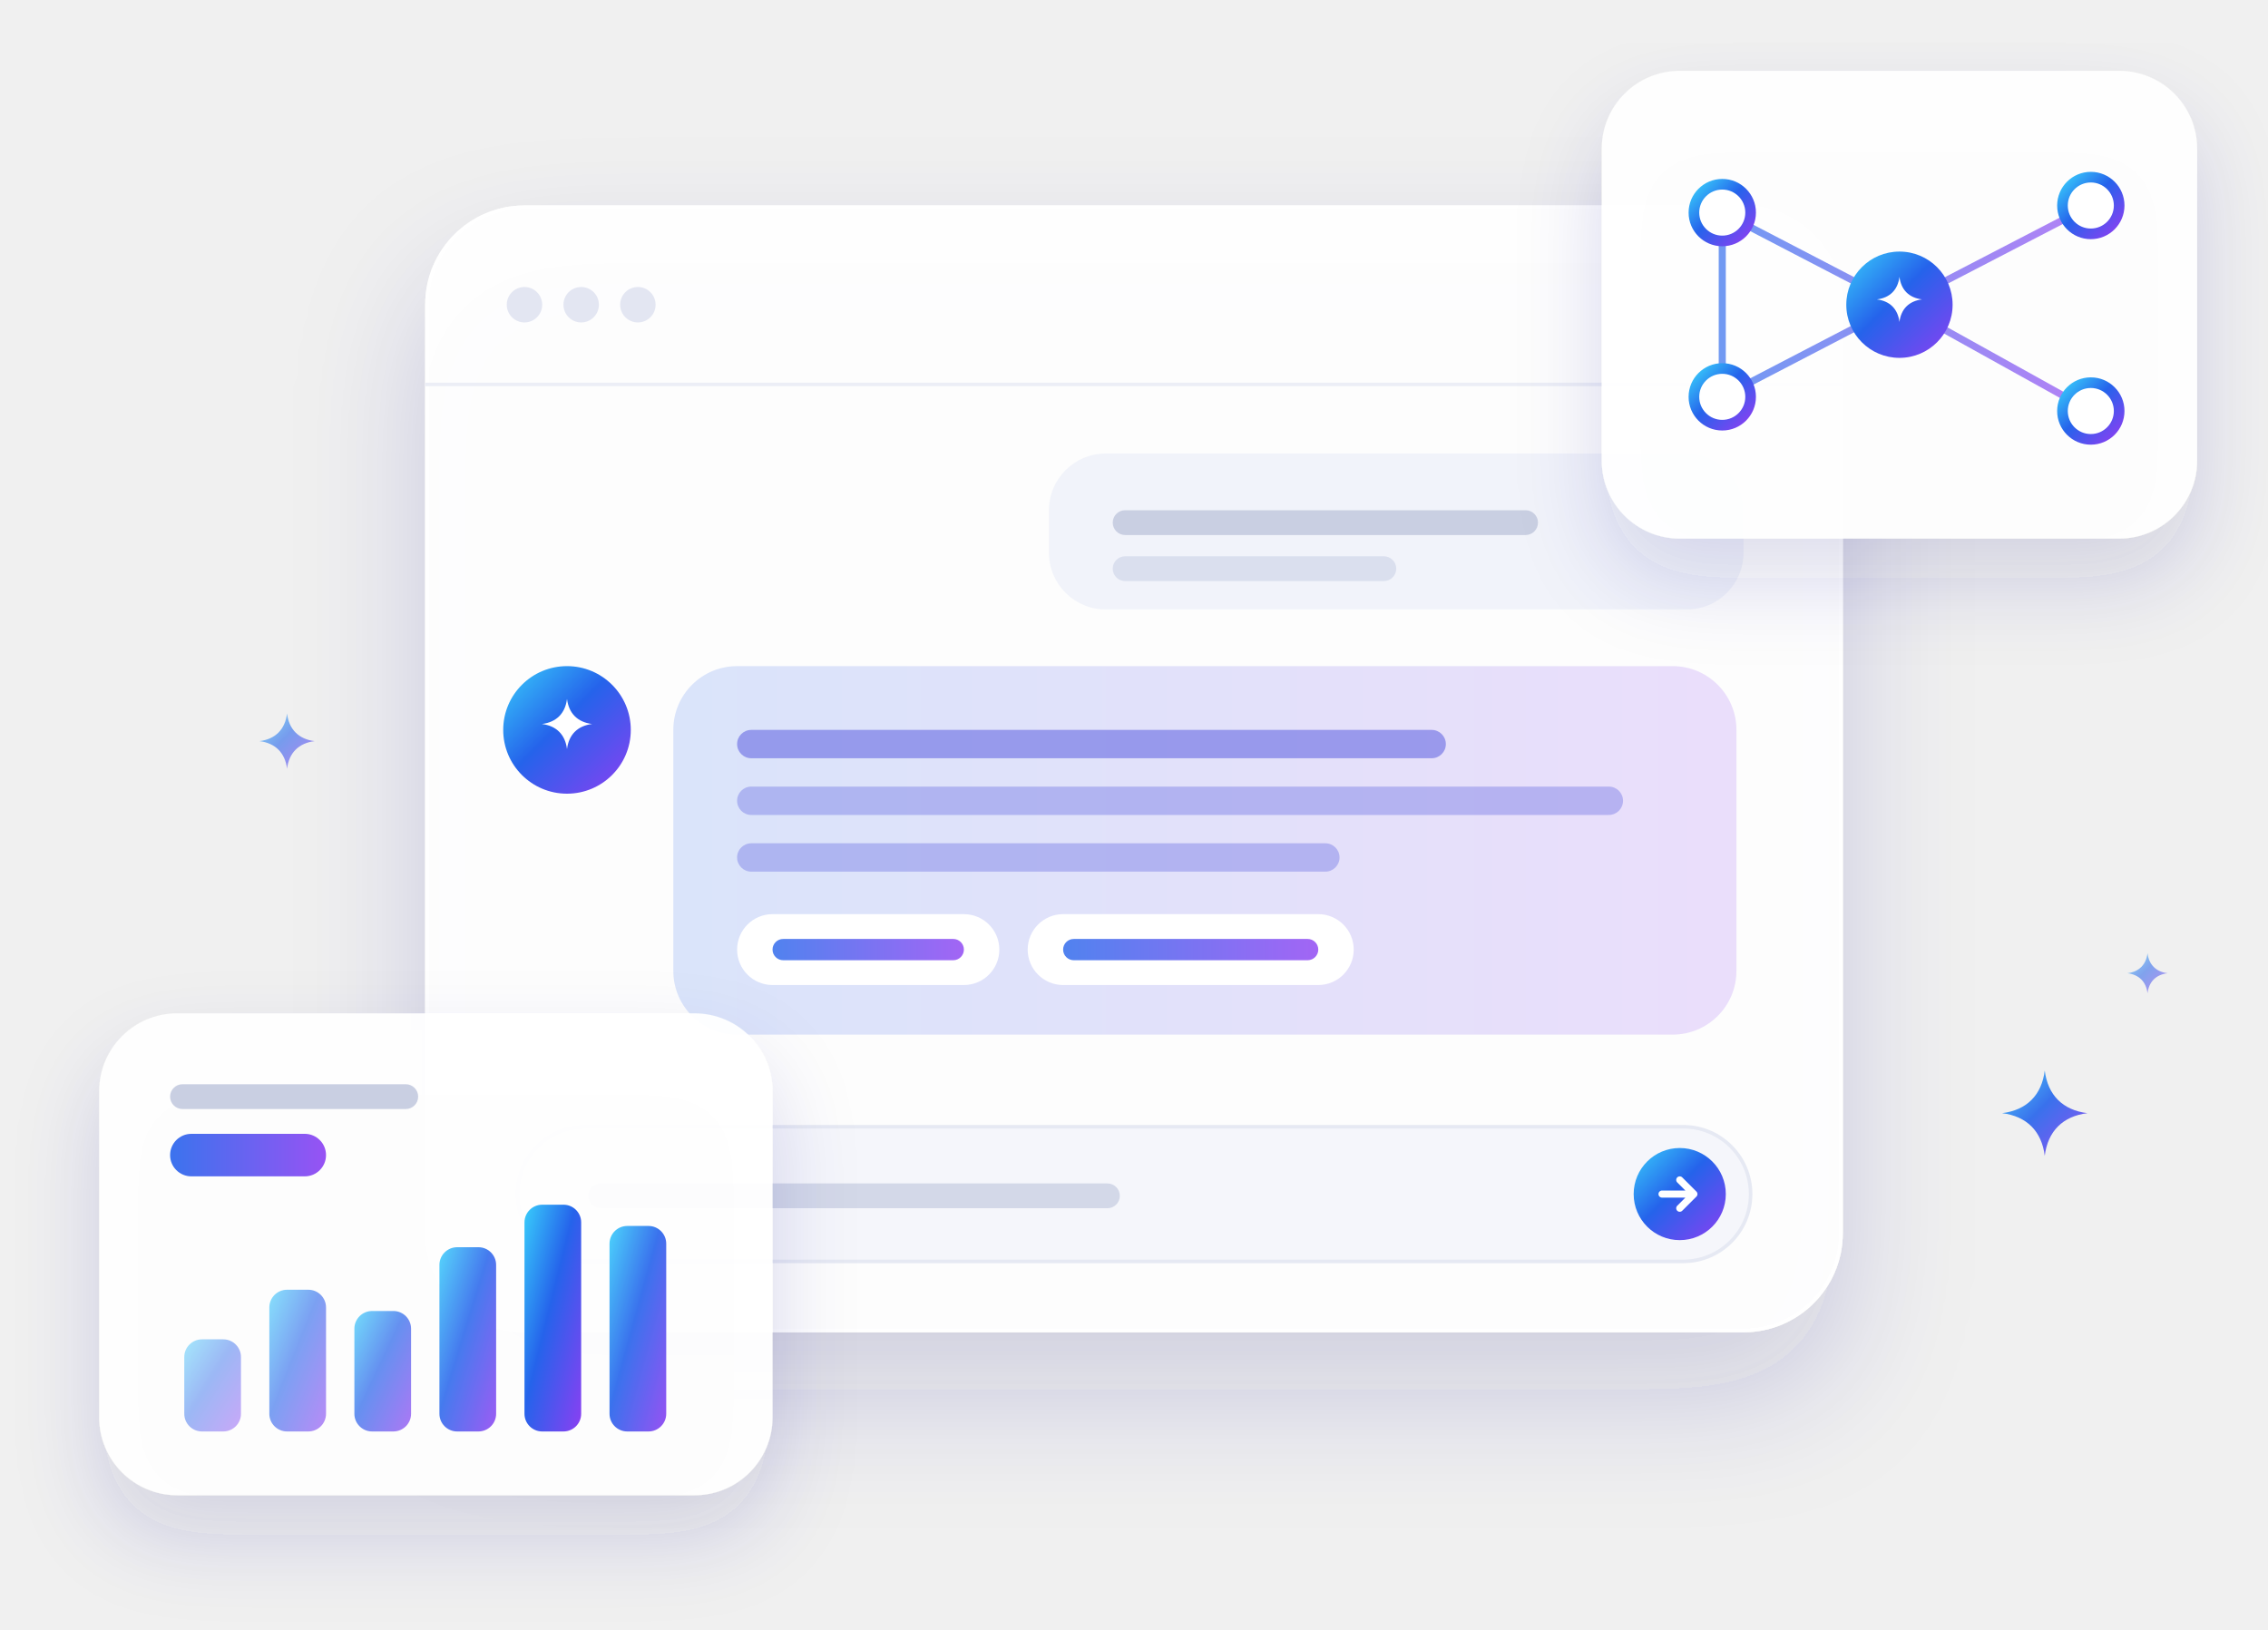
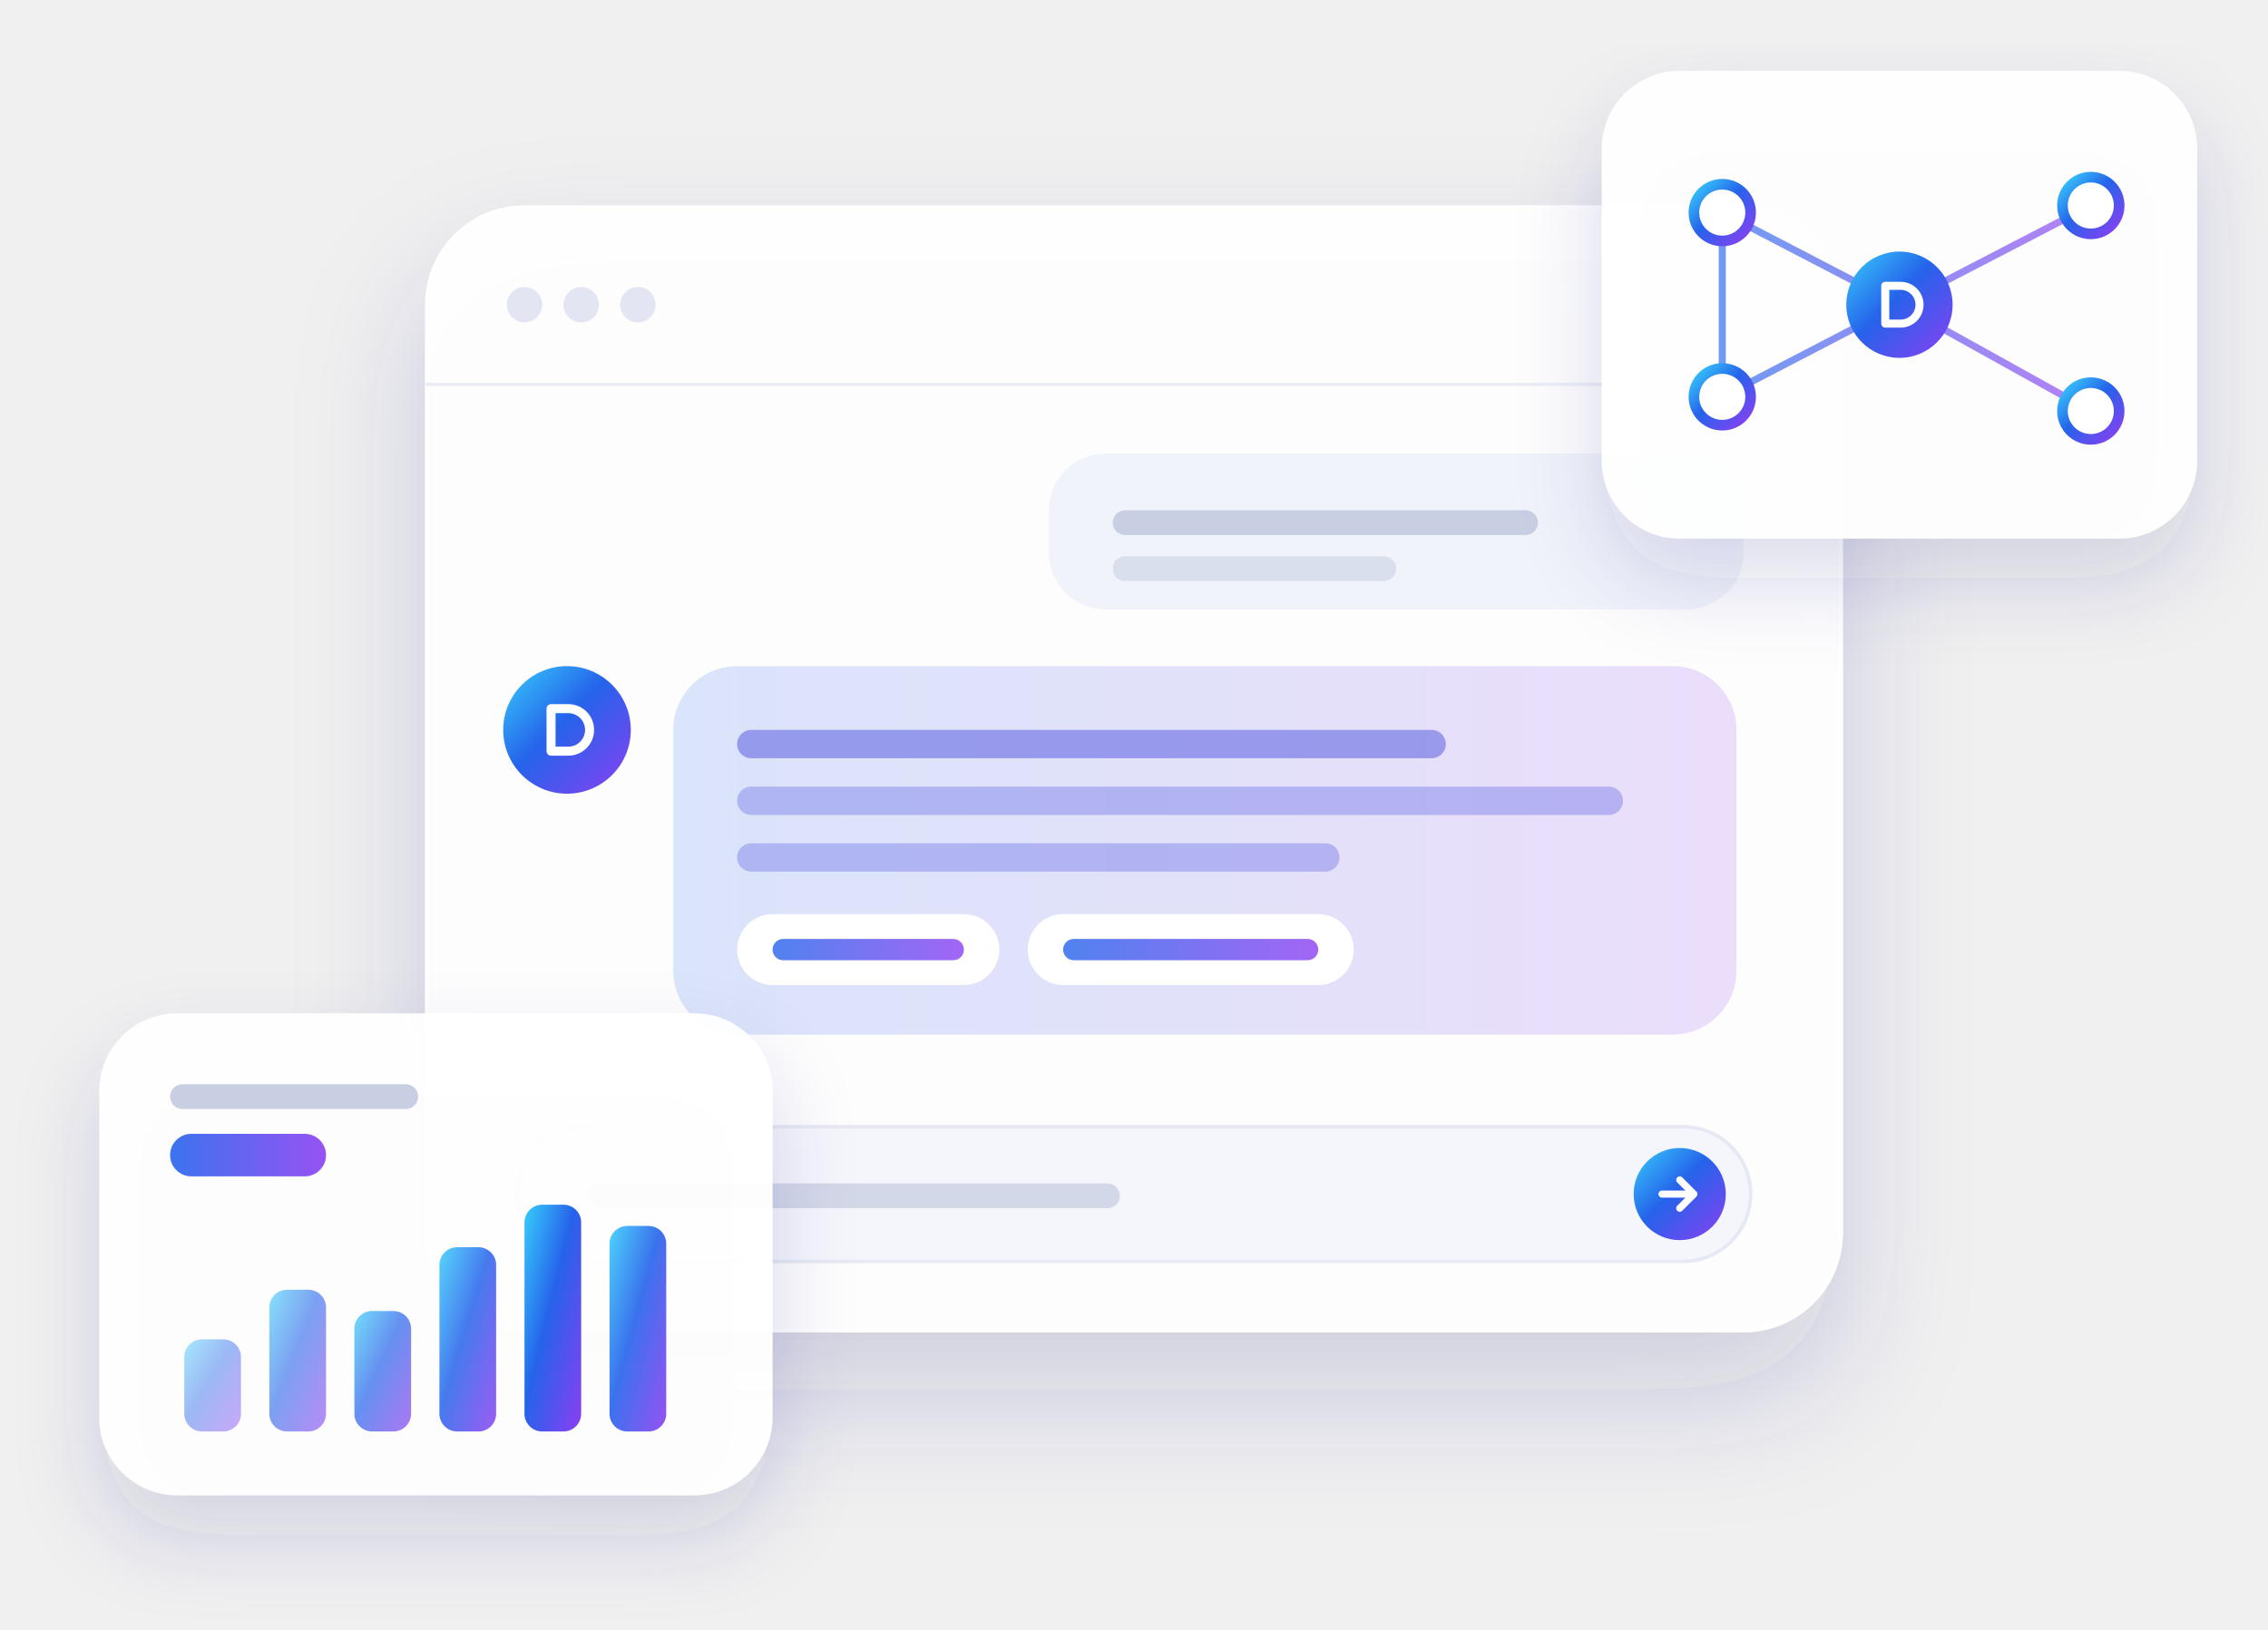
- <svg xmlns="http://www.w3.org/2000/svg" viewBox="0 0 640 460" role="img" aria-label="Illustration of AI-powered product interfaces">
+ <svg xmlns="http://www.w3.org/2000/svg" viewBox="0 0 640 460" role="img" aria-label="Illustration of an AI assistant, a model network and automation results">
  <defs>
    <linearGradient id="v-g" x1="0" y1="0" x2="1" y2="1">
      <stop offset="0" stop-color="#38cdfb" />
      <stop offset=".45" stop-color="#2563eb" />
      <stop offset="1" stop-color="#8b3ff2" />
    </linearGradient>
    <linearGradient id="v-gh" x1="0" y1="0" x2="1" y2="0">
      <stop offset="0" stop-color="#2563eb" />
      <stop offset="1" stop-color="#8b3ff2" />
    </linearGradient>
    <linearGradient id="v-soft" x1="0" y1="0" x2="1" y2="0">
      <stop offset="0" stop-color="#2563eb" stop-opacity=".16" />
      <stop offset="1" stop-color="#8b3ff2" stop-opacity=".16" />
    </linearGradient>
    <filter id="v-sh" x="-20%" y="-20%" width="140%" height="150%">
      <feDropShadow dx="0" dy="18" stdDeviation="18" flood-color="#2a2f8f" flood-opacity=".18" />
    </filter>
    <filter id="v-sh2" x="-30%" y="-30%" width="160%" height="170%">
      <feDropShadow dx="0" dy="12" stdDeviation="12" flood-color="#2a2f8f" flood-opacity=".16" />
    </filter>
-     <symbol id="v-spark" viewBox="0 0 24 24">
-       <path d="M12 1.5c.6 4.9 3.6 7.9 8.5 8.5-4.9.6-7.9 3.6-8.5 8.5-.6-4.9-3.6-7.9-8.5-8.5 4.9-.6 7.9-3.6 8.5-8.5z" />
+     <symbol id="v-mark" viewBox="0 0 24 24">
+       <path d="M6 4h6.5a8 8 0 0 1 0 16H6z" fill="none" stroke="#fff" stroke-width="3.4" stroke-linejoin="round" />
    </symbol>
  </defs>
  <g filter="url(#v-sh)">
    <rect x="120" y="58" width="400" height="318" rx="28" fill="#fff" fill-opacity=".92" />
    <rect x="120.5" y="58.5" width="399" height="317" rx="27.5" fill="none" stroke="#fff" />
  </g>
  <circle cx="148" cy="86" r="5" fill="#e3e6f2" />
  <circle cx="164" cy="86" r="5" fill="#e3e6f2" />
  <circle cx="180" cy="86" r="5" fill="#e3e6f2" />
  <rect x="120" y="108" width="400" height="1" fill="#eceef6" />
  <rect x="296" y="128" width="196" height="44" rx="16" fill="#f1f3fa" />
  <rect x="314" y="144" width="120" height="7" rx="3.5" fill="#c9cfe2" />
  <rect x="314" y="157" width="80" height="7" rx="3.5" fill="#dadfee" />
  <circle cx="160" cy="206" r="18" fill="url(#v-g)" />
-   <use href="#v-spark" x="150" y="196" width="20" height="20" fill="#fff" />
+   <use href="#v-mark" x="151" y="197" width="18" height="18" />
  <rect x="190" y="188" width="300" height="104" rx="18" fill="url(#v-soft)" />
  <rect x="208" y="206" width="200" height="8" rx="4" fill="#5b5fe0" fill-opacity=".55" />
  <rect x="208" y="222" width="250" height="8" rx="4" fill="#5b5fe0" fill-opacity=".35" />
  <rect x="208" y="238" width="170" height="8" rx="4" fill="#5b5fe0" fill-opacity=".35" />
  <rect x="208" y="258" width="74" height="20" rx="10" fill="#fff" />
  <rect x="290" y="258" width="92" height="20" rx="10" fill="#fff" />
  <rect x="218" y="265" width="54" height="6" rx="3" fill="url(#v-gh)" fill-opacity=".8" />
  <rect x="300" y="265" width="72" height="6" rx="3" fill="url(#v-gh)" fill-opacity=".8" />
  <rect x="146" y="318" width="348" height="38" rx="19" fill="#f5f6fb" stroke="#e6e9f3" />
  <rect x="166" y="334" width="150" height="7" rx="3.5" fill="#d3d8e8" />
  <circle cx="474" cy="337" r="13" fill="url(#v-g)" />
  <path d="M469 337h9m-4-4 4 4-4 4" fill="none" stroke="#fff" stroke-width="2" stroke-linecap="round" stroke-linejoin="round" />
  <g filter="url(#v-sh2)">
    <rect x="28" y="286" width="190" height="136" rx="22" fill="#fff" fill-opacity=".95" />
  </g>
  <rect x="48" y="306" width="70" height="7" rx="3.5" fill="#c9cfe2" />
  <rect x="48" y="320" width="44" height="12" rx="6" fill="url(#v-gh)" fill-opacity=".9" />
  <g fill="url(#v-g)">
    <rect x="52" y="378" width="16" height="26" rx="5" opacity=".45" />
    <rect x="76" y="364" width="16" height="40" rx="5" opacity=".6" />
    <rect x="100" y="370" width="16" height="34" rx="5" opacity=".7" />
    <rect x="124" y="352" width="16" height="52" rx="5" opacity=".85" />
    <rect x="148" y="340" width="16" height="64" rx="5" />
    <rect x="172" y="346" width="16" height="58" rx="5" opacity=".9" />
  </g>
  <g filter="url(#v-sh2)">
    <rect x="452" y="20" width="168" height="132" rx="22" fill="#fff" fill-opacity=".95" />
  </g>
  <g stroke="url(#v-gh)" stroke-width="2" stroke-linecap="round" opacity=".65">
    <path d="M486 60 L536 86 M486 112 L536 86 M536 86 L590 58 M536 86 L590 116 M486 60 L486 112" />
  </g>
  <circle cx="486" cy="60" r="8" fill="#fff" stroke="url(#v-g)" stroke-width="3" />
  <circle cx="486" cy="112" r="8" fill="#fff" stroke="url(#v-g)" stroke-width="3" />
  <circle cx="590" cy="58" r="8" fill="#fff" stroke="url(#v-g)" stroke-width="3" />
  <circle cx="590" cy="116" r="8" fill="#fff" stroke="url(#v-g)" stroke-width="3" />
  <circle cx="536" cy="86" r="15" fill="url(#v-g)" />
-   <use href="#v-spark" x="527" y="77" width="18" height="18" fill="#fff" />
-   <use href="#v-spark" x="560" y="300" width="34" height="34" fill="url(#v-g)" opacity=".9" />
-   <use href="#v-spark" x="598" y="268" width="16" height="16" fill="url(#v-g)" opacity=".55" />
-   <use href="#v-spark" x="70" y="200" width="22" height="22" fill="url(#v-g)" opacity=".6" />
+   <use href="#v-mark" x="528" y="78" width="16" height="16" />
</svg>
